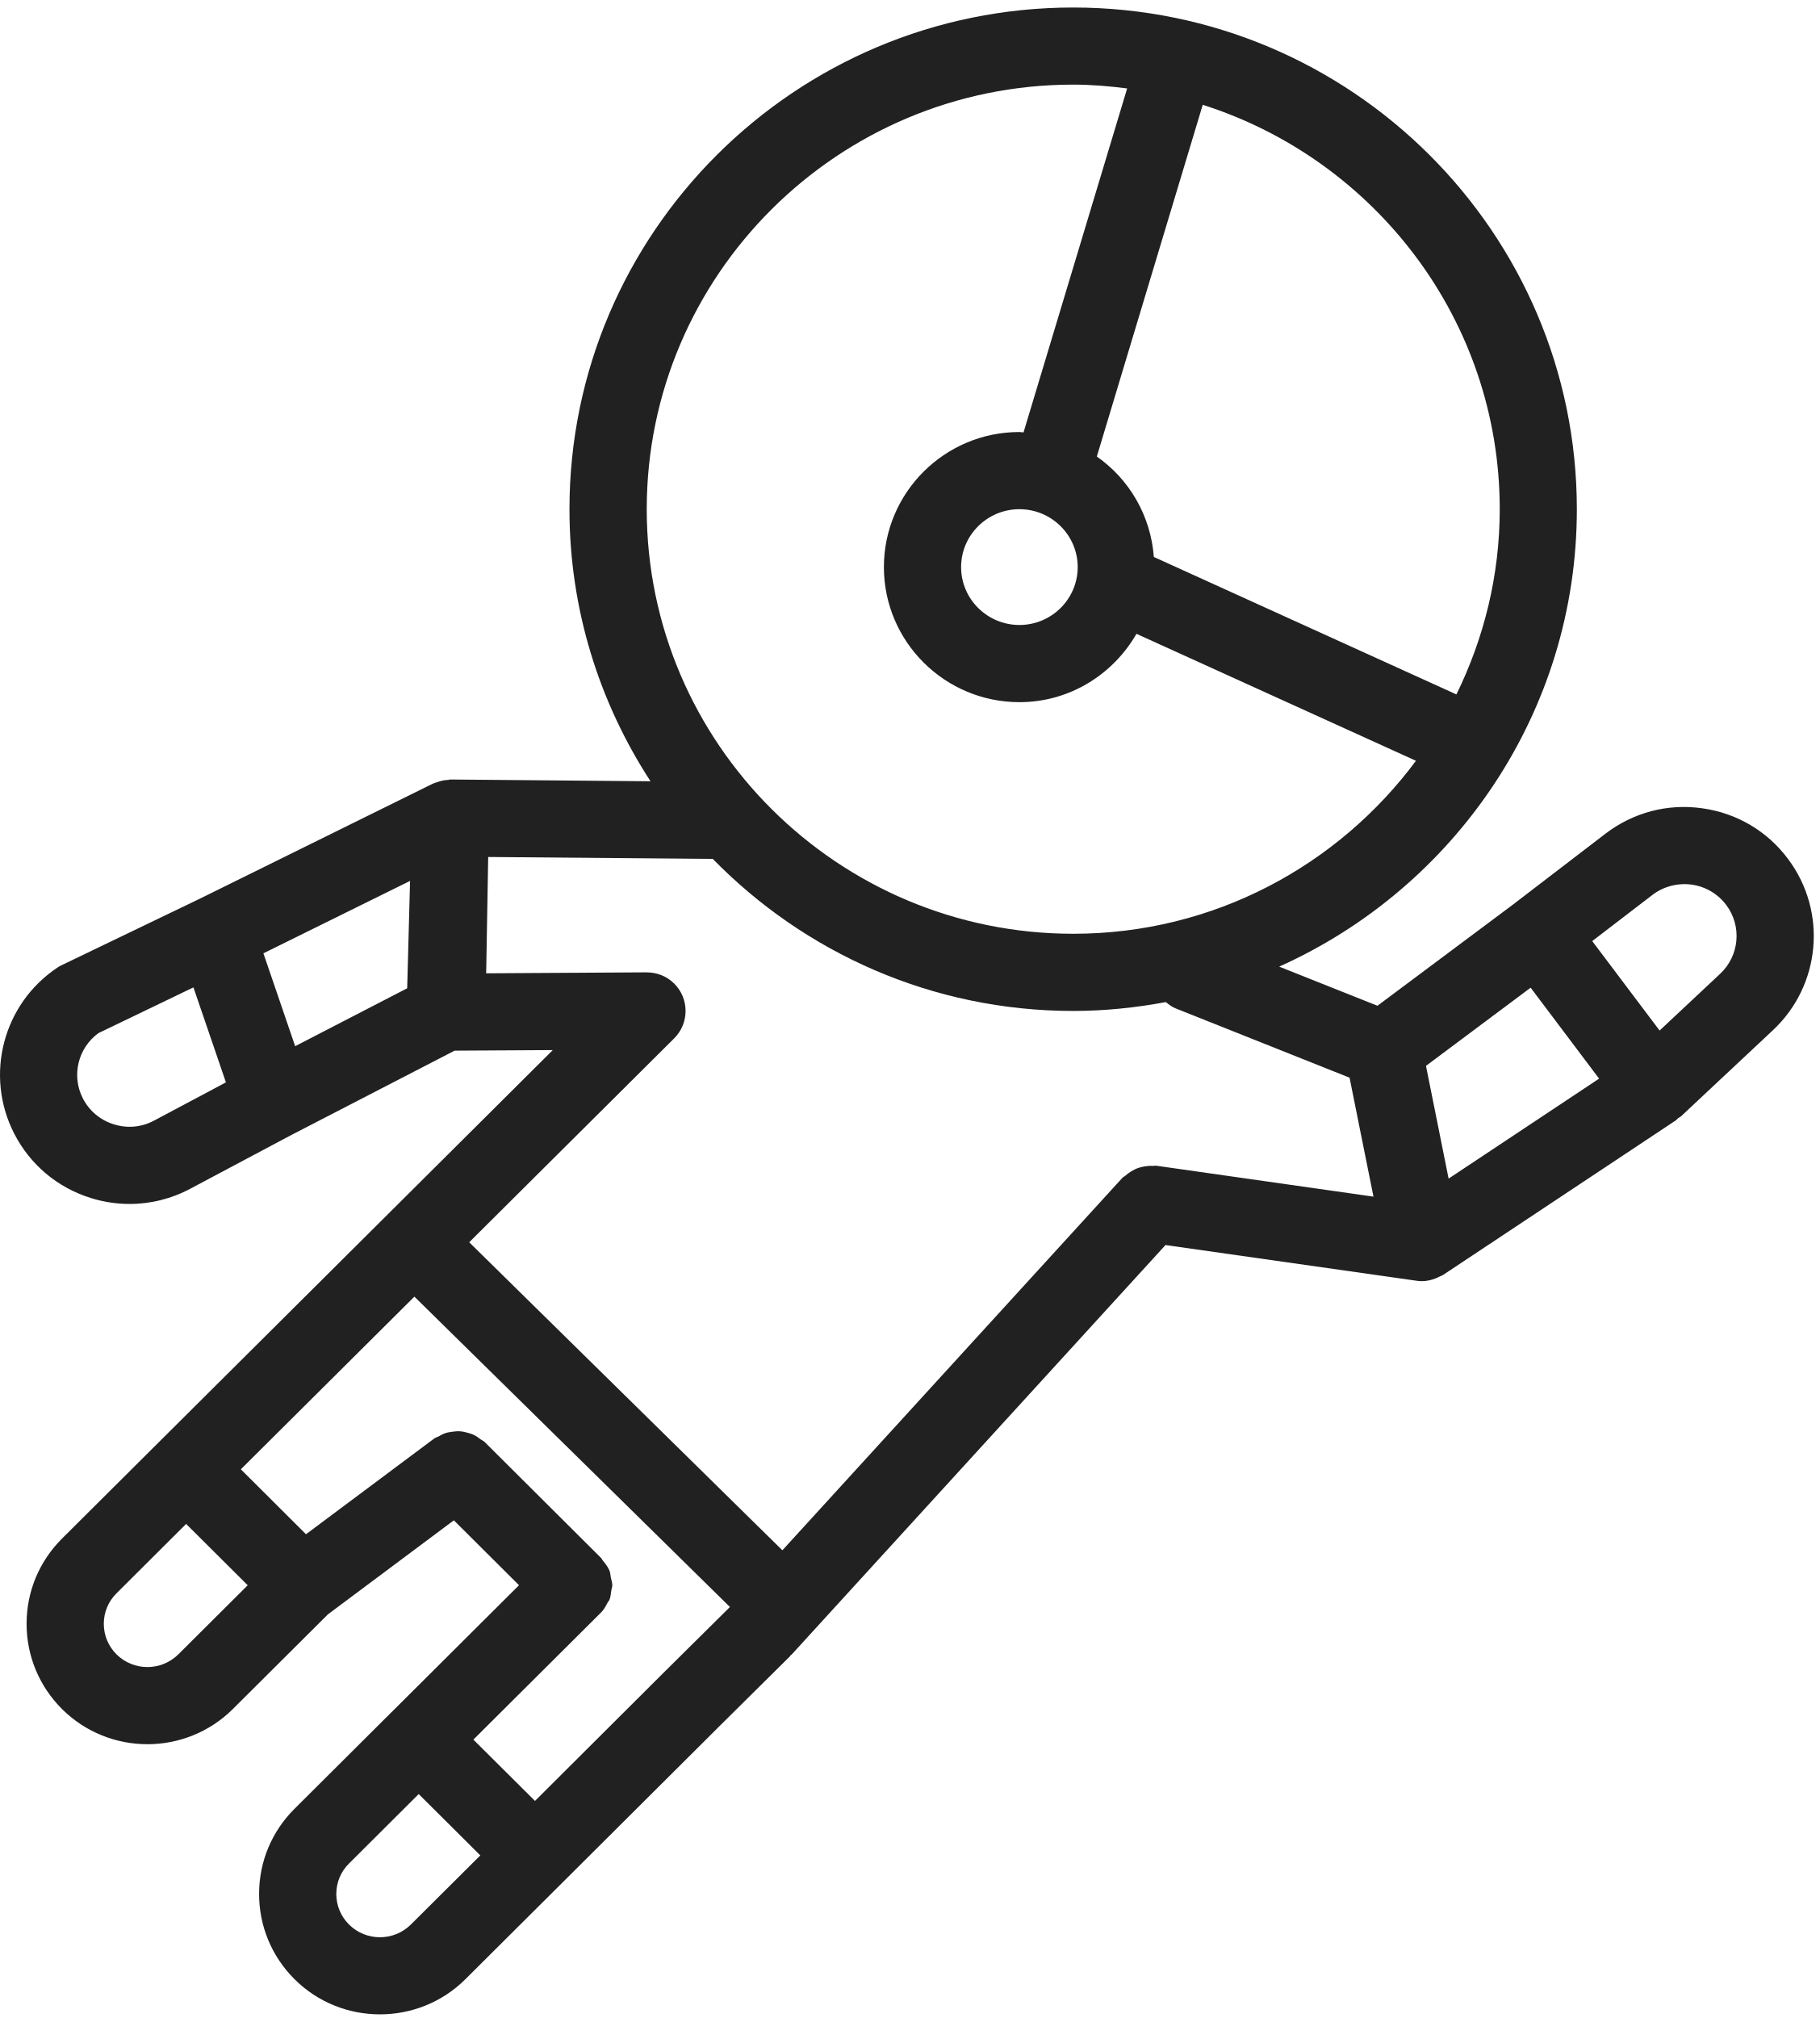
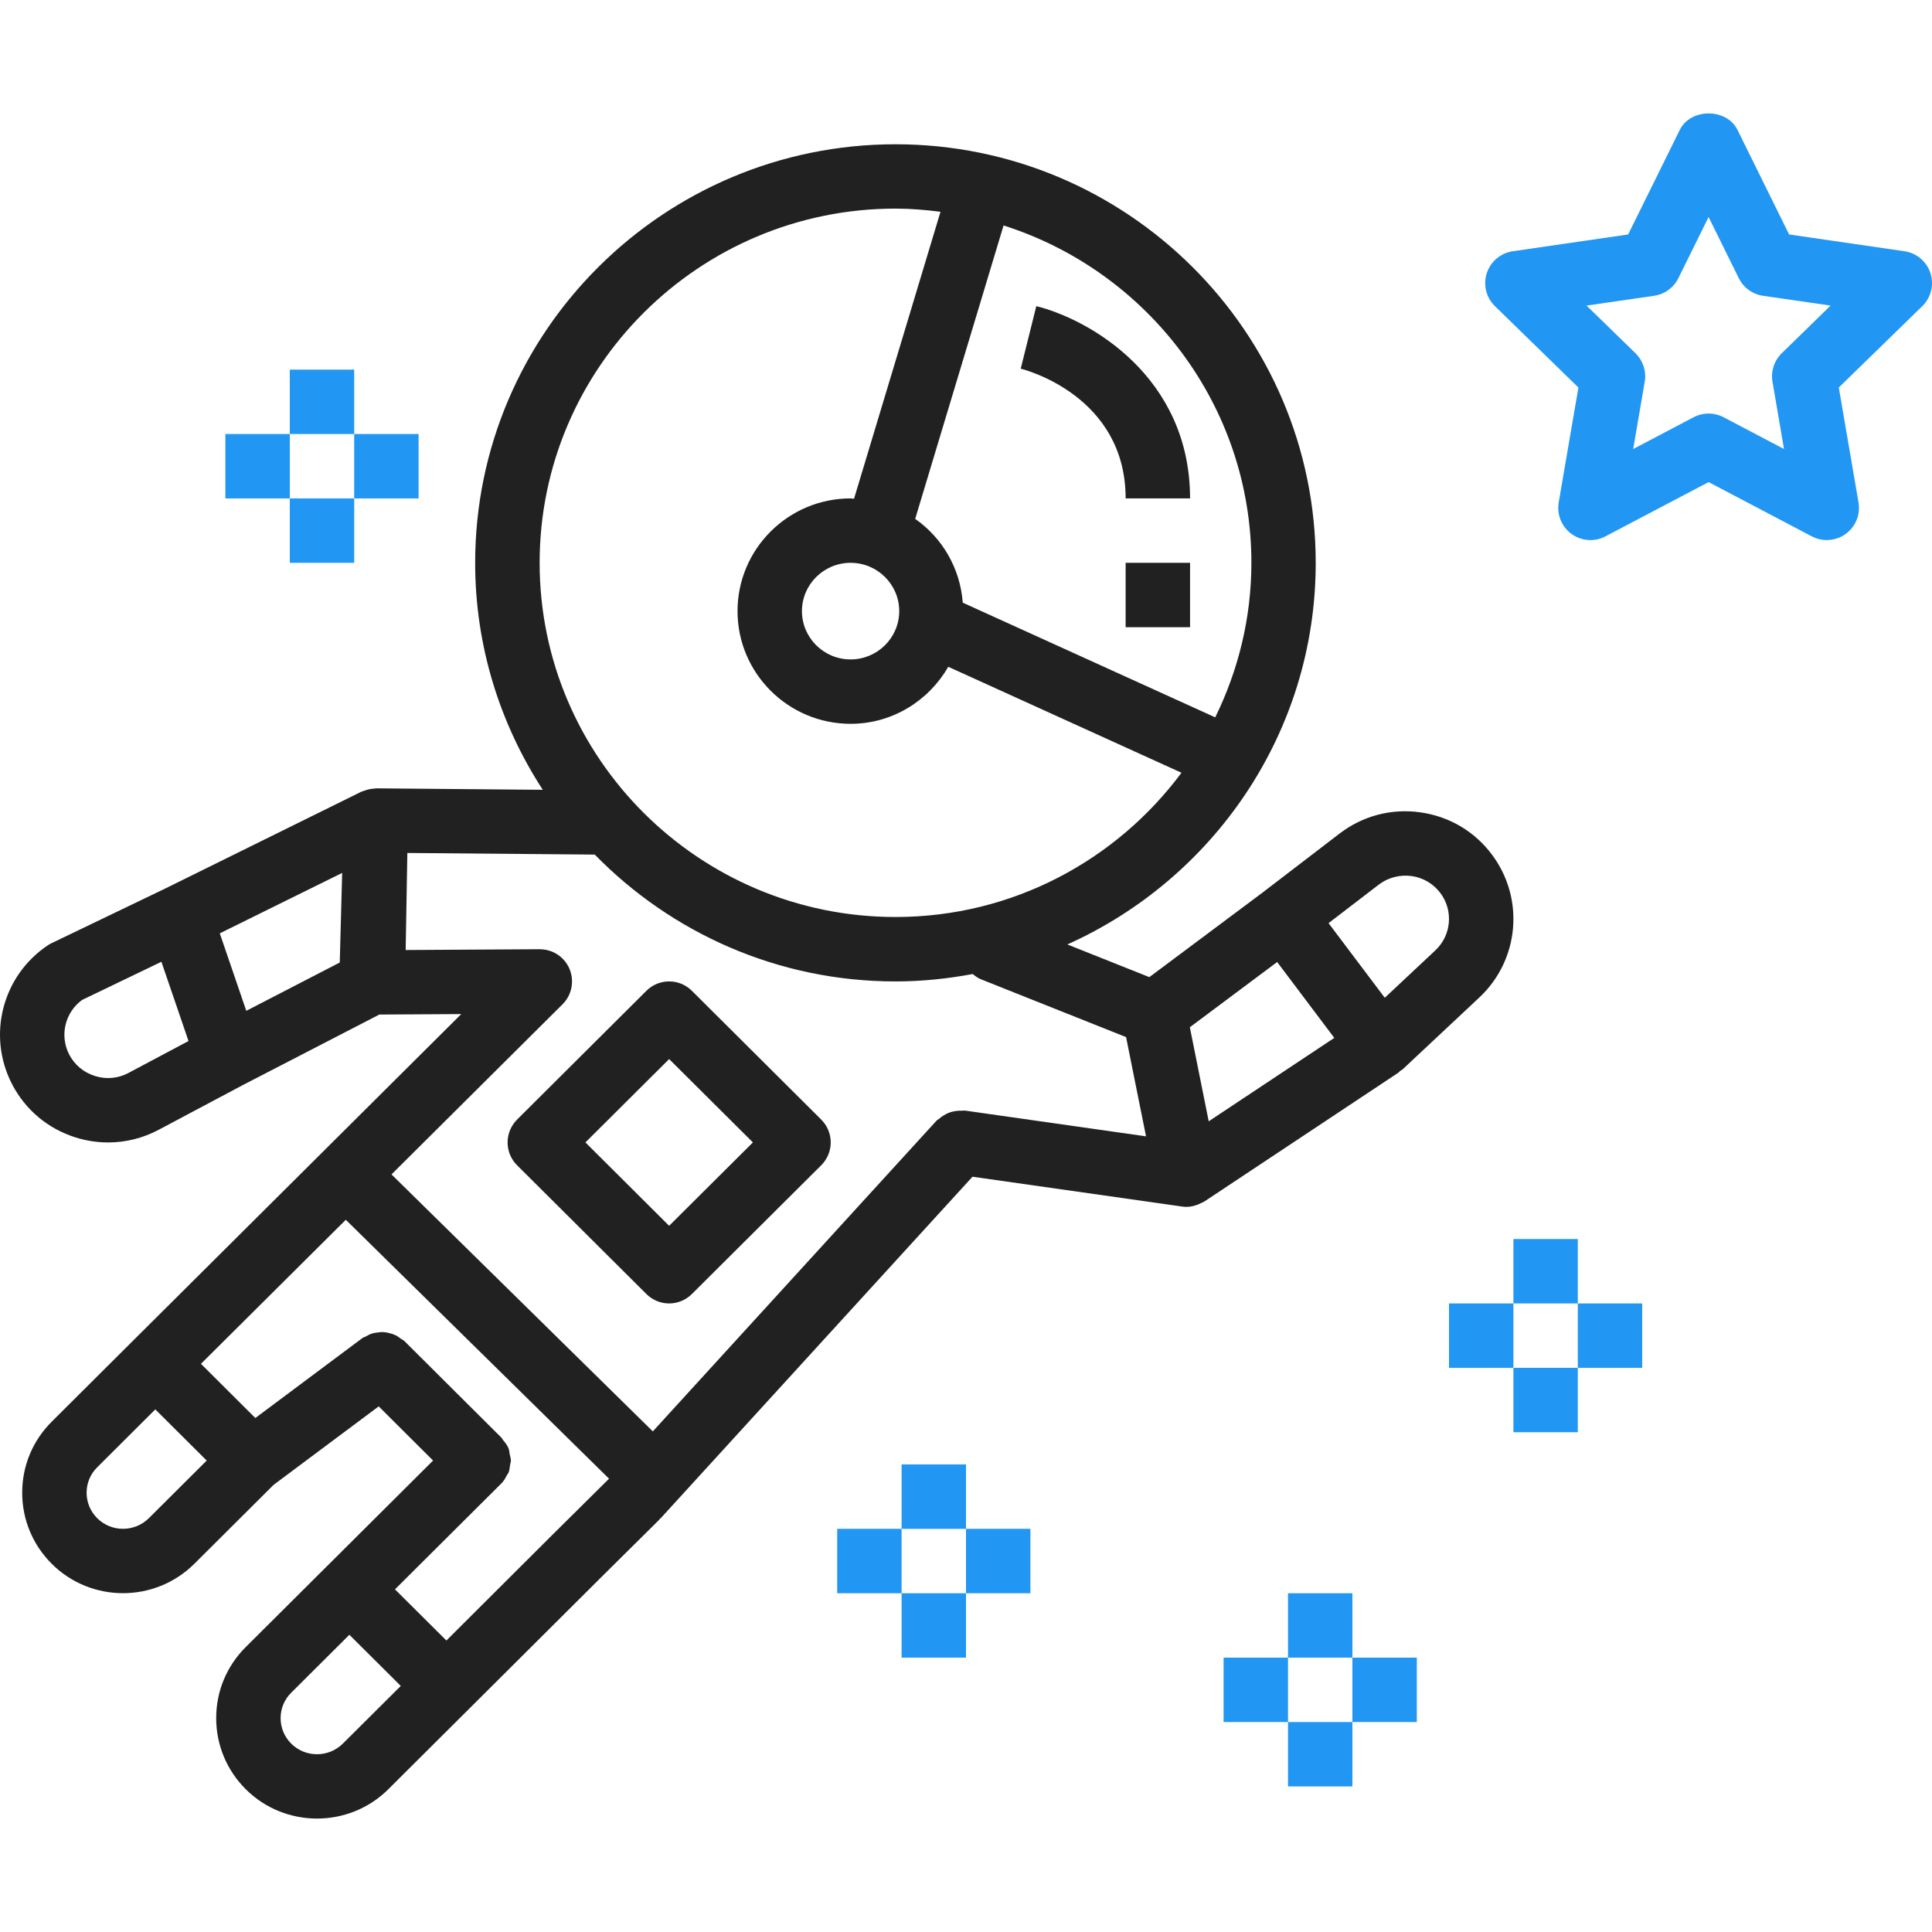
- <svg xmlns="http://www.w3.org/2000/svg" width="55" height="61" viewBox="0 0 55 61" fill="none">
-   <path d="M54.063 25.974C53.435 25.126 52.512 24.58 51.464 24.433C50.412 24.283 49.373 24.56 48.533 25.203L45.795 27.301L45.794 27.303L41.643 30.402L38.672 29.219C43.969 26.843 47.671 21.545 47.671 15.394C47.671 7.031 40.84 0.227 32.444 0.227C24.047 0.227 17.216 7.031 17.216 15.394C17.216 18.425 18.123 21.244 19.666 23.616L13.62 23.563C13.617 23.563 13.613 23.563 13.61 23.563C13.591 23.563 13.576 23.573 13.559 23.574C13.443 23.578 13.33 23.602 13.219 23.642C13.191 23.652 13.162 23.658 13.135 23.671C13.121 23.677 13.107 23.678 13.093 23.685L6.021 27.176C6.02 27.176 6.018 27.176 6.018 27.177L1.877 29.169C1.831 29.189 1.784 29.216 1.739 29.246C0.088 30.345 -0.474 32.504 0.43 34.268C0.912 35.206 1.732 35.896 2.74 36.212C3.129 36.334 3.525 36.393 3.919 36.393C4.553 36.393 5.181 36.238 5.756 35.931L8.792 34.317L13.744 31.759L16.712 31.742L4.808 43.588C4.807 43.59 4.806 43.59 4.805 43.591L1.876 46.507C1.185 47.196 0.804 48.109 0.804 49.084C0.804 50.056 1.185 50.972 1.876 51.662C2.587 52.369 3.521 52.724 4.456 52.724C5.392 52.724 6.325 52.369 7.038 51.662L9.913 48.799L13.721 45.956L15.691 47.918L11.838 51.755C11.836 51.756 11.835 51.756 11.834 51.758L8.906 54.674C8.214 55.362 7.833 56.276 7.833 57.25C7.833 58.223 8.214 59.139 8.906 59.829C9.616 60.536 10.552 60.89 11.486 60.89C12.421 60.89 13.357 60.536 14.068 59.829L16.998 56.912L21.684 52.245C21.685 52.244 21.685 52.243 21.686 52.242L23.895 50.054L23.887 50.046C23.901 50.032 23.921 50.027 23.935 50.012L35.235 37.635L42.828 38.715C42.883 38.723 42.938 38.727 42.992 38.727C43.134 38.727 43.27 38.693 43.402 38.643C43.441 38.629 43.474 38.61 43.511 38.592C43.553 38.571 43.597 38.559 43.637 38.532L50.666 33.865C50.692 33.848 50.706 33.82 50.73 33.801C50.758 33.779 50.793 33.77 50.819 33.745L53.6 31.14C55.047 29.784 55.247 27.563 54.063 25.974ZM4.66 33.872C4.281 34.075 3.851 34.116 3.439 33.985C3.03 33.858 2.699 33.579 2.505 33.203C2.153 32.516 2.357 31.681 2.974 31.23L5.848 29.847L6.54 31.869L6.83 32.718L4.66 33.872ZM12.31 29.874L8.923 31.624L8.365 29.991L7.963 28.817L12.397 26.628L12.31 29.874ZM45.34 15.392C45.34 17.401 44.861 19.296 44.03 20.991L34.883 16.836C34.788 15.582 34.137 14.484 33.159 13.8L36.361 3.168C41.563 4.823 45.34 9.675 45.34 15.392ZM19.552 15.392C19.552 8.316 25.336 2.558 32.446 2.558C32.999 2.558 33.54 2.605 34.076 2.673L30.943 13.071C30.901 13.07 30.862 13.059 30.819 13.059C28.56 13.059 26.722 14.89 26.722 17.142C26.722 19.394 28.56 21.225 30.819 21.225C32.337 21.225 33.65 20.387 34.358 19.159L42.807 22.997C40.456 26.162 36.694 28.226 32.446 28.226C25.336 28.226 19.552 22.468 19.552 15.392ZM32.581 17.142C32.581 18.107 31.79 18.892 30.819 18.892C29.847 18.892 29.056 18.107 29.056 17.142C29.056 16.177 29.847 15.392 30.819 15.392C31.79 15.392 32.581 16.177 32.581 17.142ZM5.392 50.007C4.875 50.52 4.038 50.519 3.523 50.009C3.274 49.76 3.138 49.432 3.138 49.084C3.138 48.736 3.274 48.408 3.523 48.162L5.627 46.065L7.489 47.919L5.392 50.007ZM12.422 58.174C11.905 58.687 11.068 58.688 10.552 58.175C10.303 57.927 10.167 57.599 10.167 57.25C10.167 56.903 10.303 56.575 10.552 56.329L12.658 54.231L13.539 55.107L14.521 56.085L12.422 58.174ZM20.038 50.586C20.037 50.587 20.036 50.587 20.035 50.589L16.174 54.438L15.293 53.562L14.311 52.585L18.168 48.745C18.168 48.745 18.168 48.745 18.168 48.744C18.169 48.743 18.17 48.743 18.172 48.742C18.259 48.654 18.314 48.549 18.368 48.445C18.383 48.415 18.412 48.389 18.425 48.358C18.461 48.268 18.467 48.171 18.481 48.077C18.488 48.023 18.511 47.973 18.511 47.918C18.511 47.84 18.483 47.764 18.467 47.687C18.453 47.617 18.453 47.546 18.426 47.478C18.382 47.368 18.306 47.272 18.227 47.177C18.204 47.151 18.196 47.119 18.172 47.094C18.172 47.094 18.172 47.094 18.171 47.094C18.169 47.093 18.169 47.091 18.168 47.09L14.653 43.59C14.616 43.552 14.568 43.537 14.526 43.505C14.464 43.458 14.405 43.413 14.336 43.38C14.269 43.347 14.201 43.327 14.131 43.308C14.057 43.287 13.985 43.271 13.906 43.265C13.835 43.26 13.769 43.267 13.697 43.276C13.619 43.285 13.546 43.295 13.47 43.32C13.396 43.343 13.331 43.379 13.264 43.418C13.22 43.442 13.171 43.451 13.13 43.481L9.251 46.377L7.281 44.414L12.528 39.195L22.067 48.576L20.038 50.586ZM34.954 35.237C34.921 35.233 34.889 35.245 34.855 35.243C34.77 35.238 34.688 35.244 34.603 35.258C34.537 35.27 34.474 35.283 34.411 35.305C34.336 35.331 34.269 35.366 34.2 35.407C34.134 35.447 34.075 35.489 34.018 35.542C33.99 35.566 33.956 35.578 33.93 35.606L23.653 46.862L14.185 37.551L20.383 31.386C20.839 30.931 20.841 30.192 20.386 29.735C20.156 29.505 19.854 29.392 19.552 29.393V29.392L14.698 29.421L14.759 25.905L21.549 25.963C24.317 28.794 28.176 30.559 32.446 30.559C33.403 30.559 34.336 30.46 35.245 30.291C35.332 30.36 35.419 30.432 35.528 30.476L40.8 32.576L41.133 34.235L41.523 36.172L34.954 35.237ZM43.794 35.627L43.11 32.219L46.274 29.856L47.102 30.955L48.344 32.605L43.794 35.627ZM52.005 29.434L50.173 31.151L48.136 28.447L49.954 27.053C50.294 26.792 50.722 26.685 51.142 26.74C51.564 26.8 51.938 27.02 52.192 27.362C52.666 28 52.585 28.89 52.005 29.434Z" fill="#212121" />
+ <svg xmlns="http://www.w3.org/2000/svg" width="70" height="70" viewBox="0 0 70 70" fill="none">
+   <path d="M69.943 9.896C69.806 9.475 69.442 9.167 69.002 9.103L64.823 8.495L62.953 4.708C62.561 3.91 61.253 3.91 60.861 4.708L58.991 8.495L54.811 9.103C54.372 9.167 54.008 9.474 53.869 9.897C53.732 10.319 53.845 10.783 54.164 11.092L57.189 14.041L56.475 18.203C56.401 18.641 56.58 19.083 56.938 19.345C57.301 19.608 57.775 19.641 58.168 19.433L61.906 17.467L65.644 19.433C65.815 19.523 66.002 19.567 66.188 19.567C66.429 19.567 66.671 19.493 66.874 19.344C67.233 19.083 67.413 18.641 67.337 18.203L66.623 14.04L69.648 11.092C69.965 10.782 70.08 10.319 69.943 9.896ZM64.556 12.799C64.281 13.066 64.156 13.454 64.221 13.832L64.638 16.269L62.45 15.118C62.279 15.029 62.093 14.984 61.906 14.984C61.719 14.984 61.534 15.029 61.362 15.118L59.174 16.269L59.591 13.832C59.657 13.454 59.531 13.068 59.257 12.799L57.484 11.072L59.932 10.717C60.312 10.662 60.64 10.423 60.811 10.078L61.905 7.862L62.999 10.078C63.17 10.422 63.497 10.662 63.878 10.717L66.326 11.072L64.556 12.799Z" fill="#2196F3" />
+   <path d="M57.167 44.892H54.834V47.226H57.167V44.892Z" fill="#2196F3" />
+   <path d="M57.167 49.559H54.834V51.892H57.167V49.559Z" fill="#2196F3" />
+   <path d="M59.5 47.226H57.167V49.559H59.5V47.226Z" fill="#2196F3" />
+   <path d="M54.834 47.226H52.5V49.559H54.834V47.226Z" fill="#2196F3" />
+   <path d="M49 57.726H46.667V60.059H49V57.726Z" fill="#2196F3" />
+   <path d="M49 62.393H46.667V64.726H49V62.393Z" fill="#2196F3" />
+   <path d="M51.334 60.059H49V62.393H51.334V60.059Z" fill="#2196F3" />
+   <path d="M46.667 60.059H44.333V62.393H46.667V60.059Z" fill="#2196F3" />
+   <path d="M35 53.059H32.667V55.393H35V53.059Z" fill="#2196F3" />
+   <path d="M35 57.726H32.667V60.059H35V57.726Z" fill="#2196F3" />
+   <path d="M37.333 55.392H35V57.726H37.333V55.392Z" fill="#2196F3" />
+   <path d="M32.667 55.392H30.333V57.726H32.667V55.392Z" fill="#2196F3" />
+   <path d="M12.833 13.392H10.5V15.725H12.833V13.392Z" fill="#2196F3" />
+   <path d="M12.833 18.059H10.5V20.392H12.833V18.059Z" fill="#2196F3" />
+   <path d="M15.166 15.725H12.833V18.059H15.166V15.725Z" fill="#2196F3" />
+   <path d="M10.5 15.725H8.166V18.059H10.5V15.725Z" fill="#2196F3" />
+   <path d="M54.063 30.974C53.435 30.126 52.512 29.58 51.464 29.433C50.412 29.283 49.373 29.56 48.533 30.203L45.795 32.301L45.794 32.303L41.643 35.403L38.672 34.219C43.969 31.843 47.671 26.545 47.671 20.394C47.671 12.031 40.84 5.227 32.444 5.227C24.047 5.227 17.216 12.031 17.216 20.394C17.216 23.425 18.123 26.244 19.666 28.616L13.62 28.563C13.617 28.563 13.613 28.563 13.61 28.563C13.591 28.563 13.576 28.573 13.559 28.574C13.443 28.578 13.33 28.602 13.219 28.642C13.191 28.652 13.162 28.658 13.135 28.671C13.121 28.677 13.107 28.678 13.093 28.685L6.021 32.176C6.02 32.176 6.018 32.176 6.018 32.178L1.877 34.169C1.831 34.189 1.784 34.216 1.739 34.246C0.088 35.345 -0.474 37.504 0.43 39.268C0.912 40.206 1.732 40.896 2.74 41.212C3.129 41.334 3.525 41.393 3.92 41.393C4.553 41.393 5.181 41.238 5.756 40.931L8.792 39.317L13.744 36.759L16.712 36.742L4.808 48.588C4.807 48.59 4.806 48.59 4.805 48.591L1.877 51.507C1.185 52.196 0.804 53.109 0.804 54.084C0.804 55.056 1.185 55.972 1.877 56.662C2.587 57.369 3.522 57.724 4.456 57.724C5.392 57.724 6.325 57.369 7.038 56.662L9.913 53.799L13.721 50.956L15.691 52.918L11.838 56.755C11.836 56.756 11.835 56.756 11.834 56.758L8.906 59.674C8.214 60.362 7.833 61.276 7.833 62.25C7.833 63.223 8.214 64.139 8.906 64.829C9.616 65.536 10.552 65.89 11.486 65.89C12.421 65.89 13.357 65.536 14.068 64.829L16.998 61.912L21.684 57.245C21.685 57.244 21.685 57.243 21.686 57.242L23.895 55.054L23.887 55.046C23.901 55.032 23.921 55.027 23.935 55.012L35.235 42.635L42.828 43.715C42.883 43.724 42.938 43.727 42.993 43.727C43.134 43.727 43.27 43.693 43.402 43.643C43.441 43.629 43.474 43.61 43.511 43.592C43.553 43.571 43.597 43.559 43.637 43.532L50.666 38.865C50.692 38.848 50.706 38.82 50.73 38.801C50.758 38.779 50.793 38.77 50.819 38.745L53.6 36.14C55.047 34.784 55.247 32.563 54.063 30.974ZM4.66 38.872C4.281 39.075 3.851 39.116 3.439 38.985C3.03 38.858 2.699 38.579 2.505 38.203C2.153 37.517 2.357 36.681 2.974 36.23L5.848 34.847L6.54 36.869L6.83 37.718L4.66 38.872ZM12.31 34.874L8.923 36.624L8.365 34.991L7.963 33.817L12.397 31.628L12.31 34.874ZM45.34 20.392C45.34 22.401 44.861 24.296 44.03 25.991L34.883 21.836C34.788 20.582 34.137 19.484 33.159 18.8L36.361 8.169C41.563 9.823 45.34 14.675 45.34 20.392ZM19.552 20.392C19.552 13.316 25.336 7.558 32.446 7.558C32.999 7.558 33.54 7.605 34.076 7.673L30.943 18.071C30.901 18.07 30.862 18.058 30.819 18.058C28.56 18.058 26.722 19.89 26.722 22.142C26.722 24.394 28.56 26.225 30.819 26.225C32.337 26.225 33.65 25.387 34.358 24.159L42.807 27.998C40.456 31.162 36.694 33.225 32.446 33.225C25.336 33.225 19.552 27.468 19.552 20.392ZM32.581 22.142C32.581 23.107 31.79 23.892 30.819 23.892C29.847 23.892 29.056 23.107 29.056 22.142C29.056 21.177 29.847 20.392 30.819 20.392C31.79 20.392 32.581 21.177 32.581 22.142ZM5.392 55.008C4.875 55.52 4.038 55.519 3.523 55.009C3.274 54.76 3.138 54.432 3.138 54.084C3.138 53.736 3.274 53.408 3.523 53.162L5.627 51.065L7.489 52.919L5.392 55.008ZM12.422 63.174C11.905 63.687 11.068 63.688 10.552 63.176C10.303 62.927 10.167 62.599 10.167 62.25C10.167 61.903 10.303 61.575 10.552 61.329L12.658 59.231L13.539 60.107L14.521 61.085L12.422 63.174ZM20.038 55.586C20.037 55.587 20.036 55.587 20.035 55.589L16.174 59.439L15.293 58.562L14.311 57.585L18.168 53.745C18.168 53.745 18.168 53.745 18.168 53.744C18.169 53.743 18.17 53.743 18.172 53.742C18.259 53.654 18.314 53.549 18.368 53.445C18.383 53.415 18.412 53.389 18.425 53.358C18.461 53.268 18.467 53.171 18.481 53.077C18.488 53.023 18.511 52.973 18.511 52.918C18.511 52.84 18.483 52.764 18.467 52.687C18.453 52.617 18.453 52.546 18.426 52.478C18.382 52.368 18.306 52.272 18.227 52.177C18.204 52.151 18.196 52.119 18.172 52.094C18.172 52.094 18.172 52.094 18.171 52.094C18.169 52.093 18.169 52.091 18.168 52.09L14.653 48.59C14.616 48.552 14.568 48.537 14.526 48.506C14.464 48.458 14.405 48.413 14.336 48.38C14.269 48.347 14.201 48.327 14.132 48.308C14.057 48.287 13.985 48.271 13.906 48.265C13.835 48.26 13.769 48.267 13.697 48.276C13.619 48.285 13.546 48.295 13.47 48.32C13.396 48.343 13.331 48.379 13.264 48.418C13.22 48.442 13.171 48.451 13.13 48.481L9.251 51.377L7.281 49.414L12.529 44.195L22.067 53.576L20.038 55.586ZM34.955 40.237C34.921 40.233 34.889 40.245 34.855 40.243C34.77 40.239 34.689 40.244 34.603 40.258C34.537 40.27 34.474 40.283 34.411 40.305C34.336 40.331 34.269 40.366 34.2 40.408C34.134 40.447 34.075 40.489 34.018 40.542C33.99 40.566 33.956 40.578 33.93 40.606L23.653 51.862L14.185 42.551L20.383 36.386C20.839 35.931 20.841 35.192 20.386 34.735C20.156 34.505 19.854 34.392 19.552 34.393V34.392L14.698 34.421L14.759 30.905L21.549 30.963C24.317 33.794 28.176 35.559 32.446 35.559C33.403 35.559 34.336 35.46 35.245 35.291C35.332 35.361 35.419 35.432 35.528 35.476L40.8 37.576L41.133 39.235L41.523 41.172L34.955 40.237ZM43.794 40.627L43.11 37.219L46.274 34.856L47.102 35.955L48.344 37.605L43.794 40.627ZM52.005 34.434L50.173 36.151L48.136 33.447L49.954 32.053C50.294 31.792 50.722 31.686 51.142 31.74C51.564 31.8 51.938 32.02 52.192 32.362C52.666 33 52.585 33.891 52.005 34.434Z" fill="#212121" />
+   <path d="M29.755 40.565L25.067 35.898C24.613 35.445 23.875 35.445 23.421 35.898L18.734 40.565C18.515 40.786 18.391 41.082 18.391 41.392C18.391 41.703 18.514 42 18.734 42.219L23.421 46.886C23.648 47.112 23.947 47.226 24.244 47.226C24.542 47.226 24.84 47.112 25.067 46.886L29.755 42.219C29.974 42 30.099 41.703 30.099 41.392C30.099 41.082 29.975 40.784 29.755 40.565ZM24.244 44.413L21.211 41.392L24.244 38.372L27.279 41.392L24.244 44.413Z" fill="#212121" />
+   <path d="M37.547 11.092L36.983 13.358C37.139 13.397 40.784 14.346 40.784 18.059H43.118C43.118 13.646 39.474 11.572 37.547 11.092Z" fill="#212121" />
+   <path d="M43.118 20.392H40.784V22.725H43.118V20.392Z" fill="#212121" />
</svg>
